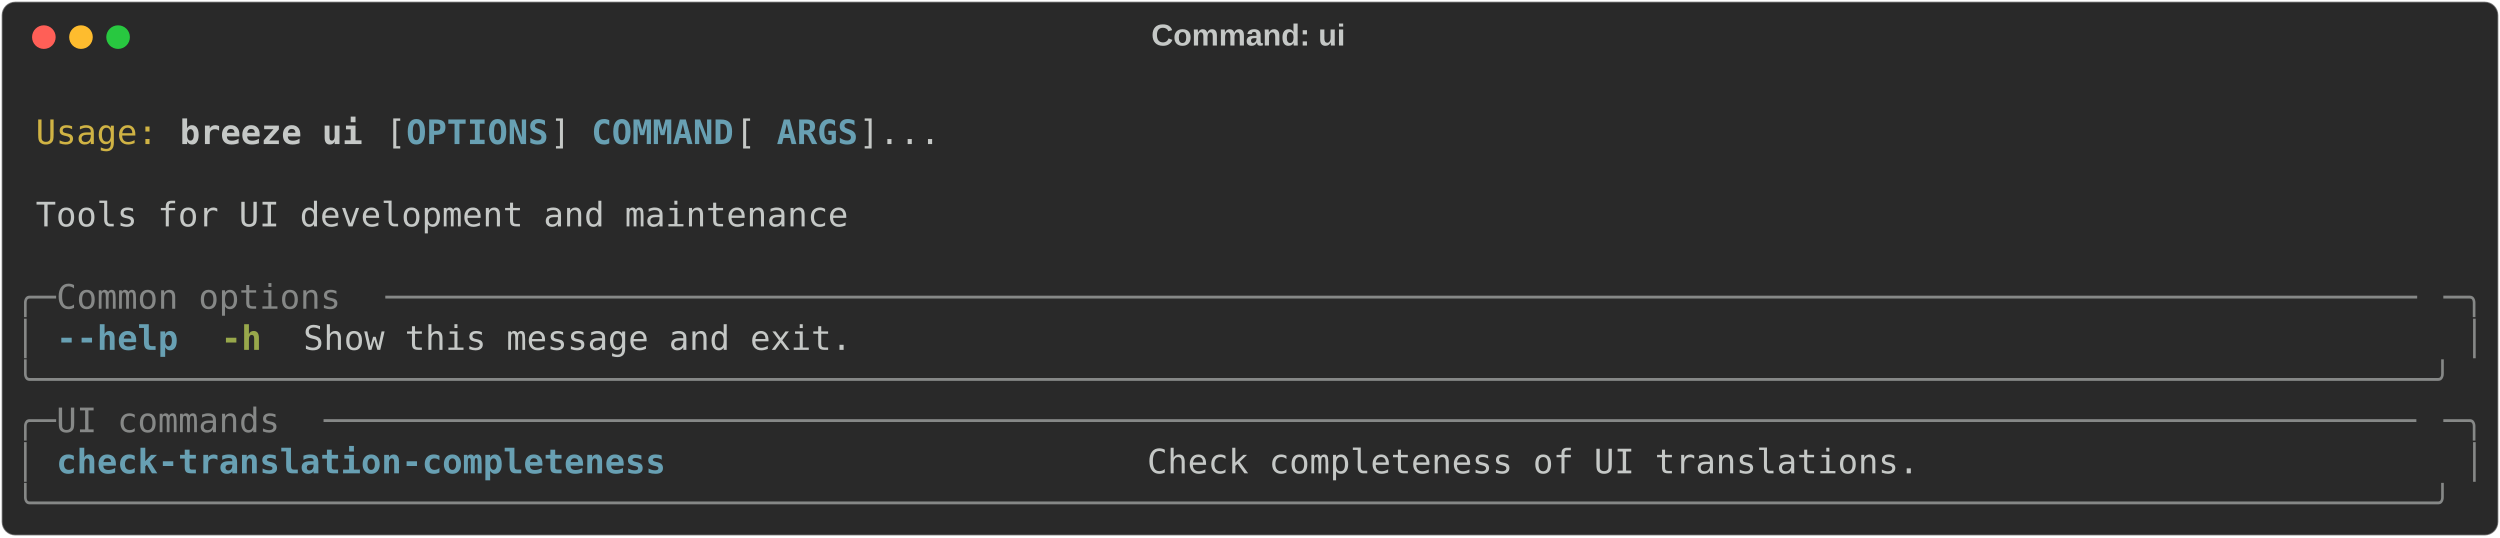
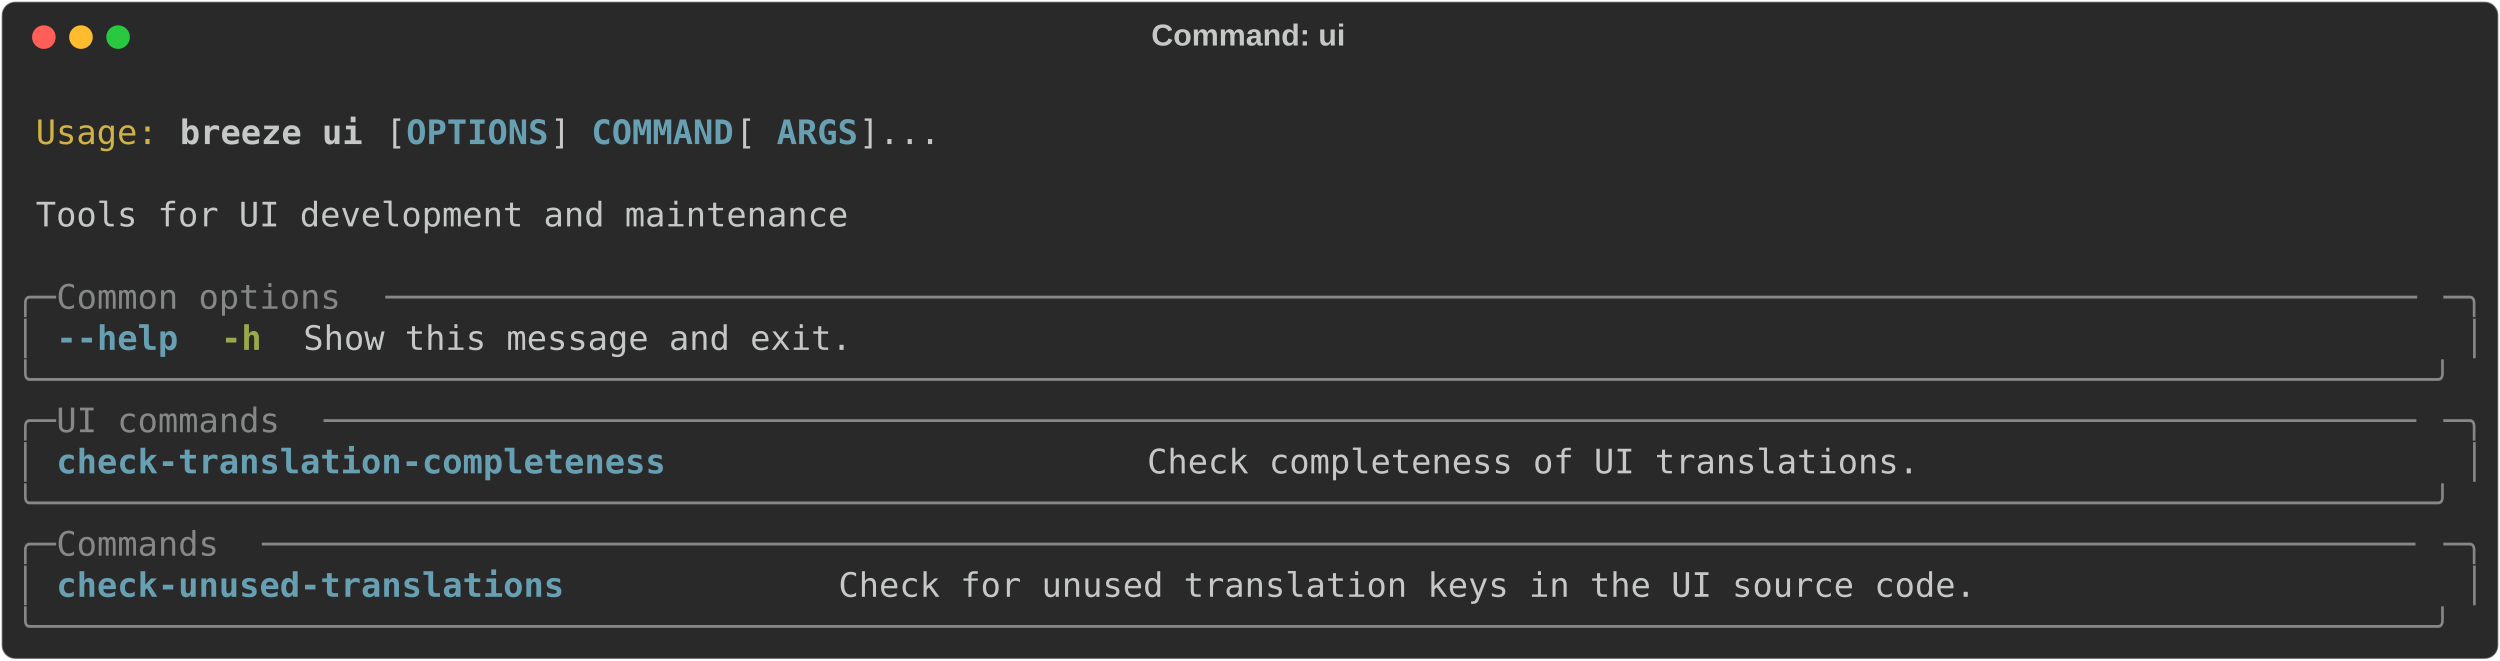
- <svg xmlns="http://www.w3.org/2000/svg" class="rich-terminal" viewBox="0 0 1482 318.4">
+ <svg xmlns="http://www.w3.org/2000/svg" class="rich-terminal" viewBox="0 0 1482 391.6">
  <style>

    @font-face {
        font-family: "Fira Code";
        src: local("FiraCode-Regular"),
                url("https://cdnjs.cloudflare.com/ajax/libs/firacode/6.2.0/woff2/FiraCode-Regular.woff2") format("woff2"),
                url("https://cdnjs.cloudflare.com/ajax/libs/firacode/6.2.0/woff/FiraCode-Regular.woff") format("woff");
        font-style: normal;
        font-weight: 400;
    }
    @font-face {
        font-family: "Fira Code";
        src: local("FiraCode-Bold"),
                url("https://cdnjs.cloudflare.com/ajax/libs/firacode/6.2.0/woff2/FiraCode-Bold.woff2") format("woff2"),
                url("https://cdnjs.cloudflare.com/ajax/libs/firacode/6.2.0/woff/FiraCode-Bold.woff") format("woff");
        font-style: bold;
        font-weight: 700;
    }

    .breeze-ui-matrix {
        font-family: Fira Code, monospace;
        font-size: 20px;
        line-height: 24.4px;
        font-variant-east-asian: full-width;
    }

    .breeze-ui-title {
        font-size: 18px;
        font-weight: bold;
        font-family: arial;
    }

    .breeze-ui-r1 { fill: #c5c8c6 }
.breeze-ui-r2 { fill: #d0b344 }
.breeze-ui-r3 { fill: #c5c8c6;font-weight: bold }
.breeze-ui-r4 { fill: #68a0b3;font-weight: bold }
.breeze-ui-r5 { fill: #868887 }
.breeze-ui-r6 { fill: #98a84b;font-weight: bold }
    </style>
  <defs>
    <clipPath id="breeze-ui-clip-terminal">
-       <rect x="0" y="0" width="1463.0" height="267.4" />
+       <rect x="0" y="0" width="1463.0" height="340.6" />
    </clipPath>
    <clipPath id="breeze-ui-line-0">
      <rect x="0" y="1.5" width="1464" height="24.65" />
    </clipPath>
    <clipPath id="breeze-ui-line-1">
      <rect x="0" y="25.9" width="1464" height="24.65" />
    </clipPath>
    <clipPath id="breeze-ui-line-2">
      <rect x="0" y="50.3" width="1464" height="24.65" />
    </clipPath>
    <clipPath id="breeze-ui-line-3">
      <rect x="0" y="74.7" width="1464" height="24.65" />
    </clipPath>
    <clipPath id="breeze-ui-line-4">
      <rect x="0" y="99.1" width="1464" height="24.65" />
    </clipPath>
    <clipPath id="breeze-ui-line-5">
      <rect x="0" y="123.5" width="1464" height="24.65" />
    </clipPath>
    <clipPath id="breeze-ui-line-6">
      <rect x="0" y="147.9" width="1464" height="24.65" />
    </clipPath>
    <clipPath id="breeze-ui-line-7">
      <rect x="0" y="172.3" width="1464" height="24.65" />
    </clipPath>
    <clipPath id="breeze-ui-line-8">
      <rect x="0" y="196.7" width="1464" height="24.65" />
    </clipPath>
    <clipPath id="breeze-ui-line-9">
      <rect x="0" y="221.1" width="1464" height="24.65" />
    </clipPath>
+     <clipPath id="breeze-ui-line-10">
+       <rect x="0" y="245.5" width="1464" height="24.65" />
+     </clipPath>
+     <clipPath id="breeze-ui-line-11">
+       <rect x="0" y="269.9" width="1464" height="24.65" />
+     </clipPath>
+     <clipPath id="breeze-ui-line-12">
+       <rect x="0" y="294.3" width="1464" height="24.65" />
+     </clipPath>
  </defs>
-   <rect fill="#292929" stroke="rgba(255,255,255,0.35)" stroke-width="1" x="1" y="1" width="1480" height="316.4" rx="8" />
+   <rect fill="#292929" stroke="rgba(255,255,255,0.35)" stroke-width="1" x="1" y="1" width="1480" height="389.6" rx="8" />
  <text class="breeze-ui-title" fill="#c5c8c6" text-anchor="middle" x="740" y="27">Command: ui</text>
  <g transform="translate(26,22)">
    <circle cx="0" cy="0" r="7" fill="#ff5f57" />
    <circle cx="22" cy="0" r="7" fill="#febc2e" />
    <circle cx="44" cy="0" r="7" fill="#28c840" />
  </g>
  <g transform="translate(9, 41)" clip-path="url(#breeze-ui-clip-terminal)">
    <g class="breeze-ui-matrix">
      <text class="breeze-ui-r1" x="1464" y="20" textLength="12.2" clip-path="url(#breeze-ui-line-0)">
</text>
      <text class="breeze-ui-r2" x="12.2" y="44.4" textLength="73.2" clip-path="url(#breeze-ui-line-1)">Usage:</text>
      <text class="breeze-ui-r3" x="97.6" y="44.4" textLength="109.8" clip-path="url(#breeze-ui-line-1)">breeze ui</text>
      <text class="breeze-ui-r1" x="219.6" y="44.4" textLength="12.2" clip-path="url(#breeze-ui-line-1)">[</text>
      <text class="breeze-ui-r4" x="231.8" y="44.4" textLength="85.4" clip-path="url(#breeze-ui-line-1)">OPTIONS</text>
      <text class="breeze-ui-r1" x="317.2" y="44.4" textLength="24.4" clip-path="url(#breeze-ui-line-1)">] </text>
      <text class="breeze-ui-r4" x="341.6" y="44.4" textLength="85.4" clip-path="url(#breeze-ui-line-1)">COMMAND</text>
      <text class="breeze-ui-r1" x="427" y="44.4" textLength="24.4" clip-path="url(#breeze-ui-line-1)"> [</text>
      <text class="breeze-ui-r4" x="451.4" y="44.4" textLength="48.8" clip-path="url(#breeze-ui-line-1)">ARGS</text>
      <text class="breeze-ui-r1" x="500.2" y="44.4" textLength="48.8" clip-path="url(#breeze-ui-line-1)">]...</text>
      <text class="breeze-ui-r1" x="1464" y="44.4" textLength="12.2" clip-path="url(#breeze-ui-line-1)">
</text>
      <text class="breeze-ui-r1" x="1464" y="68.8" textLength="12.2" clip-path="url(#breeze-ui-line-2)">
</text>
      <text class="breeze-ui-r1" x="12.2" y="93.2" textLength="488" clip-path="url(#breeze-ui-line-3)">Tools for UI development and maintenance</text>
      <text class="breeze-ui-r1" x="1464" y="93.2" textLength="12.2" clip-path="url(#breeze-ui-line-3)">
</text>
      <text class="breeze-ui-r1" x="1464" y="117.6" textLength="12.2" clip-path="url(#breeze-ui-line-4)">
</text>
      <text class="breeze-ui-r5" x="0" y="142" textLength="24.4" clip-path="url(#breeze-ui-line-5)">╭─</text>
      <text class="breeze-ui-r5" x="24.4" y="142" textLength="195.2" clip-path="url(#breeze-ui-line-5)"> Common options </text>
      <text class="breeze-ui-r5" x="219.6" y="142" textLength="1220" clip-path="url(#breeze-ui-line-5)">────────────────────────────────────────────────────────────────────────────────────────────────────</text>
      <text class="breeze-ui-r5" x="1439.6" y="142" textLength="24.4" clip-path="url(#breeze-ui-line-5)">─╮</text>
      <text class="breeze-ui-r1" x="1464" y="142" textLength="12.2" clip-path="url(#breeze-ui-line-5)">
</text>
      <text class="breeze-ui-r5" x="0" y="166.4" textLength="12.2" clip-path="url(#breeze-ui-line-6)">│</text>
      <text class="breeze-ui-r4" x="24.4" y="166.4" textLength="73.2" clip-path="url(#breeze-ui-line-6)">--help</text>
      <text class="breeze-ui-r6" x="122" y="166.4" textLength="24.4" clip-path="url(#breeze-ui-line-6)">-h</text>
      <text class="breeze-ui-r1" x="170.8" y="166.4" textLength="329.4" clip-path="url(#breeze-ui-line-6)">Show this message and exit.</text>
      <text class="breeze-ui-r5" x="1451.8" y="166.4" textLength="12.2" clip-path="url(#breeze-ui-line-6)">│</text>
      <text class="breeze-ui-r1" x="1464" y="166.4" textLength="12.2" clip-path="url(#breeze-ui-line-6)">
</text>
      <text class="breeze-ui-r5" x="0" y="190.8" textLength="1464" clip-path="url(#breeze-ui-line-7)">╰──────────────────────────────────────────────────────────────────────────────────────────────────────────────────────╯</text>
      <text class="breeze-ui-r1" x="1464" y="190.8" textLength="12.2" clip-path="url(#breeze-ui-line-7)">
</text>
      <text class="breeze-ui-r5" x="0" y="215.2" textLength="24.4" clip-path="url(#breeze-ui-line-8)">╭─</text>
      <text class="breeze-ui-r5" x="24.4" y="215.2" textLength="158.6" clip-path="url(#breeze-ui-line-8)"> UI commands </text>
      <text class="breeze-ui-r5" x="183" y="215.2" textLength="1256.6" clip-path="url(#breeze-ui-line-8)">───────────────────────────────────────────────────────────────────────────────────────────────────────</text>
      <text class="breeze-ui-r5" x="1439.6" y="215.2" textLength="24.4" clip-path="url(#breeze-ui-line-8)">─╮</text>
      <text class="breeze-ui-r1" x="1464" y="215.2" textLength="12.2" clip-path="url(#breeze-ui-line-8)">
</text>
      <text class="breeze-ui-r5" x="0" y="239.6" textLength="12.2" clip-path="url(#breeze-ui-line-9)">│</text>
      <text class="breeze-ui-r4" x="24.4" y="239.6" textLength="622.2" clip-path="url(#breeze-ui-line-9)">check-translation-completeness                     </text>
      <text class="breeze-ui-r1" x="671" y="239.6" textLength="768.6" clip-path="url(#breeze-ui-line-9)">Check completeness of UI translations.                         </text>
      <text class="breeze-ui-r5" x="1451.8" y="239.6" textLength="12.2" clip-path="url(#breeze-ui-line-9)">│</text>
      <text class="breeze-ui-r1" x="1464" y="239.6" textLength="12.2" clip-path="url(#breeze-ui-line-9)">
</text>
      <text class="breeze-ui-r5" x="0" y="264" textLength="1464" clip-path="url(#breeze-ui-line-10)">╰──────────────────────────────────────────────────────────────────────────────────────────────────────────────────────╯</text>
      <text class="breeze-ui-r1" x="1464" y="264" textLength="12.2" clip-path="url(#breeze-ui-line-10)">
</text>
+       <text class="breeze-ui-r5" x="0" y="288.4" textLength="24.4" clip-path="url(#breeze-ui-line-11)">╭─</text>
+       <text class="breeze-ui-r5" x="24.4" y="288.4" textLength="122" clip-path="url(#breeze-ui-line-11)"> Commands </text>
+       <text class="breeze-ui-r5" x="146.4" y="288.4" textLength="1293.2" clip-path="url(#breeze-ui-line-11)">──────────────────────────────────────────────────────────────────────────────────────────────────────────</text>
+       <text class="breeze-ui-r5" x="1439.6" y="288.4" textLength="24.4" clip-path="url(#breeze-ui-line-11)">─╮</text>
+       <text class="breeze-ui-r1" x="1464" y="288.4" textLength="12.2" clip-path="url(#breeze-ui-line-11)">
+ </text>
+       <text class="breeze-ui-r5" x="0" y="312.8" textLength="12.2" clip-path="url(#breeze-ui-line-12)">│</text>
+       <text class="breeze-ui-r4" x="24.4" y="312.8" textLength="439.2" clip-path="url(#breeze-ui-line-12)">check-unused-translations           </text>
+       <text class="breeze-ui-r1" x="488" y="312.8" textLength="951.6" clip-path="url(#breeze-ui-line-12)">Check for unused translation keys in the UI source code.                      </text>
+       <text class="breeze-ui-r5" x="1451.8" y="312.8" textLength="12.2" clip-path="url(#breeze-ui-line-12)">│</text>
+       <text class="breeze-ui-r1" x="1464" y="312.8" textLength="12.2" clip-path="url(#breeze-ui-line-12)">
+ </text>
+       <text class="breeze-ui-r5" x="0" y="337.2" textLength="1464" clip-path="url(#breeze-ui-line-13)">╰──────────────────────────────────────────────────────────────────────────────────────────────────────────────────────╯</text>
+       <text class="breeze-ui-r1" x="1464" y="337.2" textLength="12.2" clip-path="url(#breeze-ui-line-13)">
+ </text>
    </g>
  </g>
</svg>
